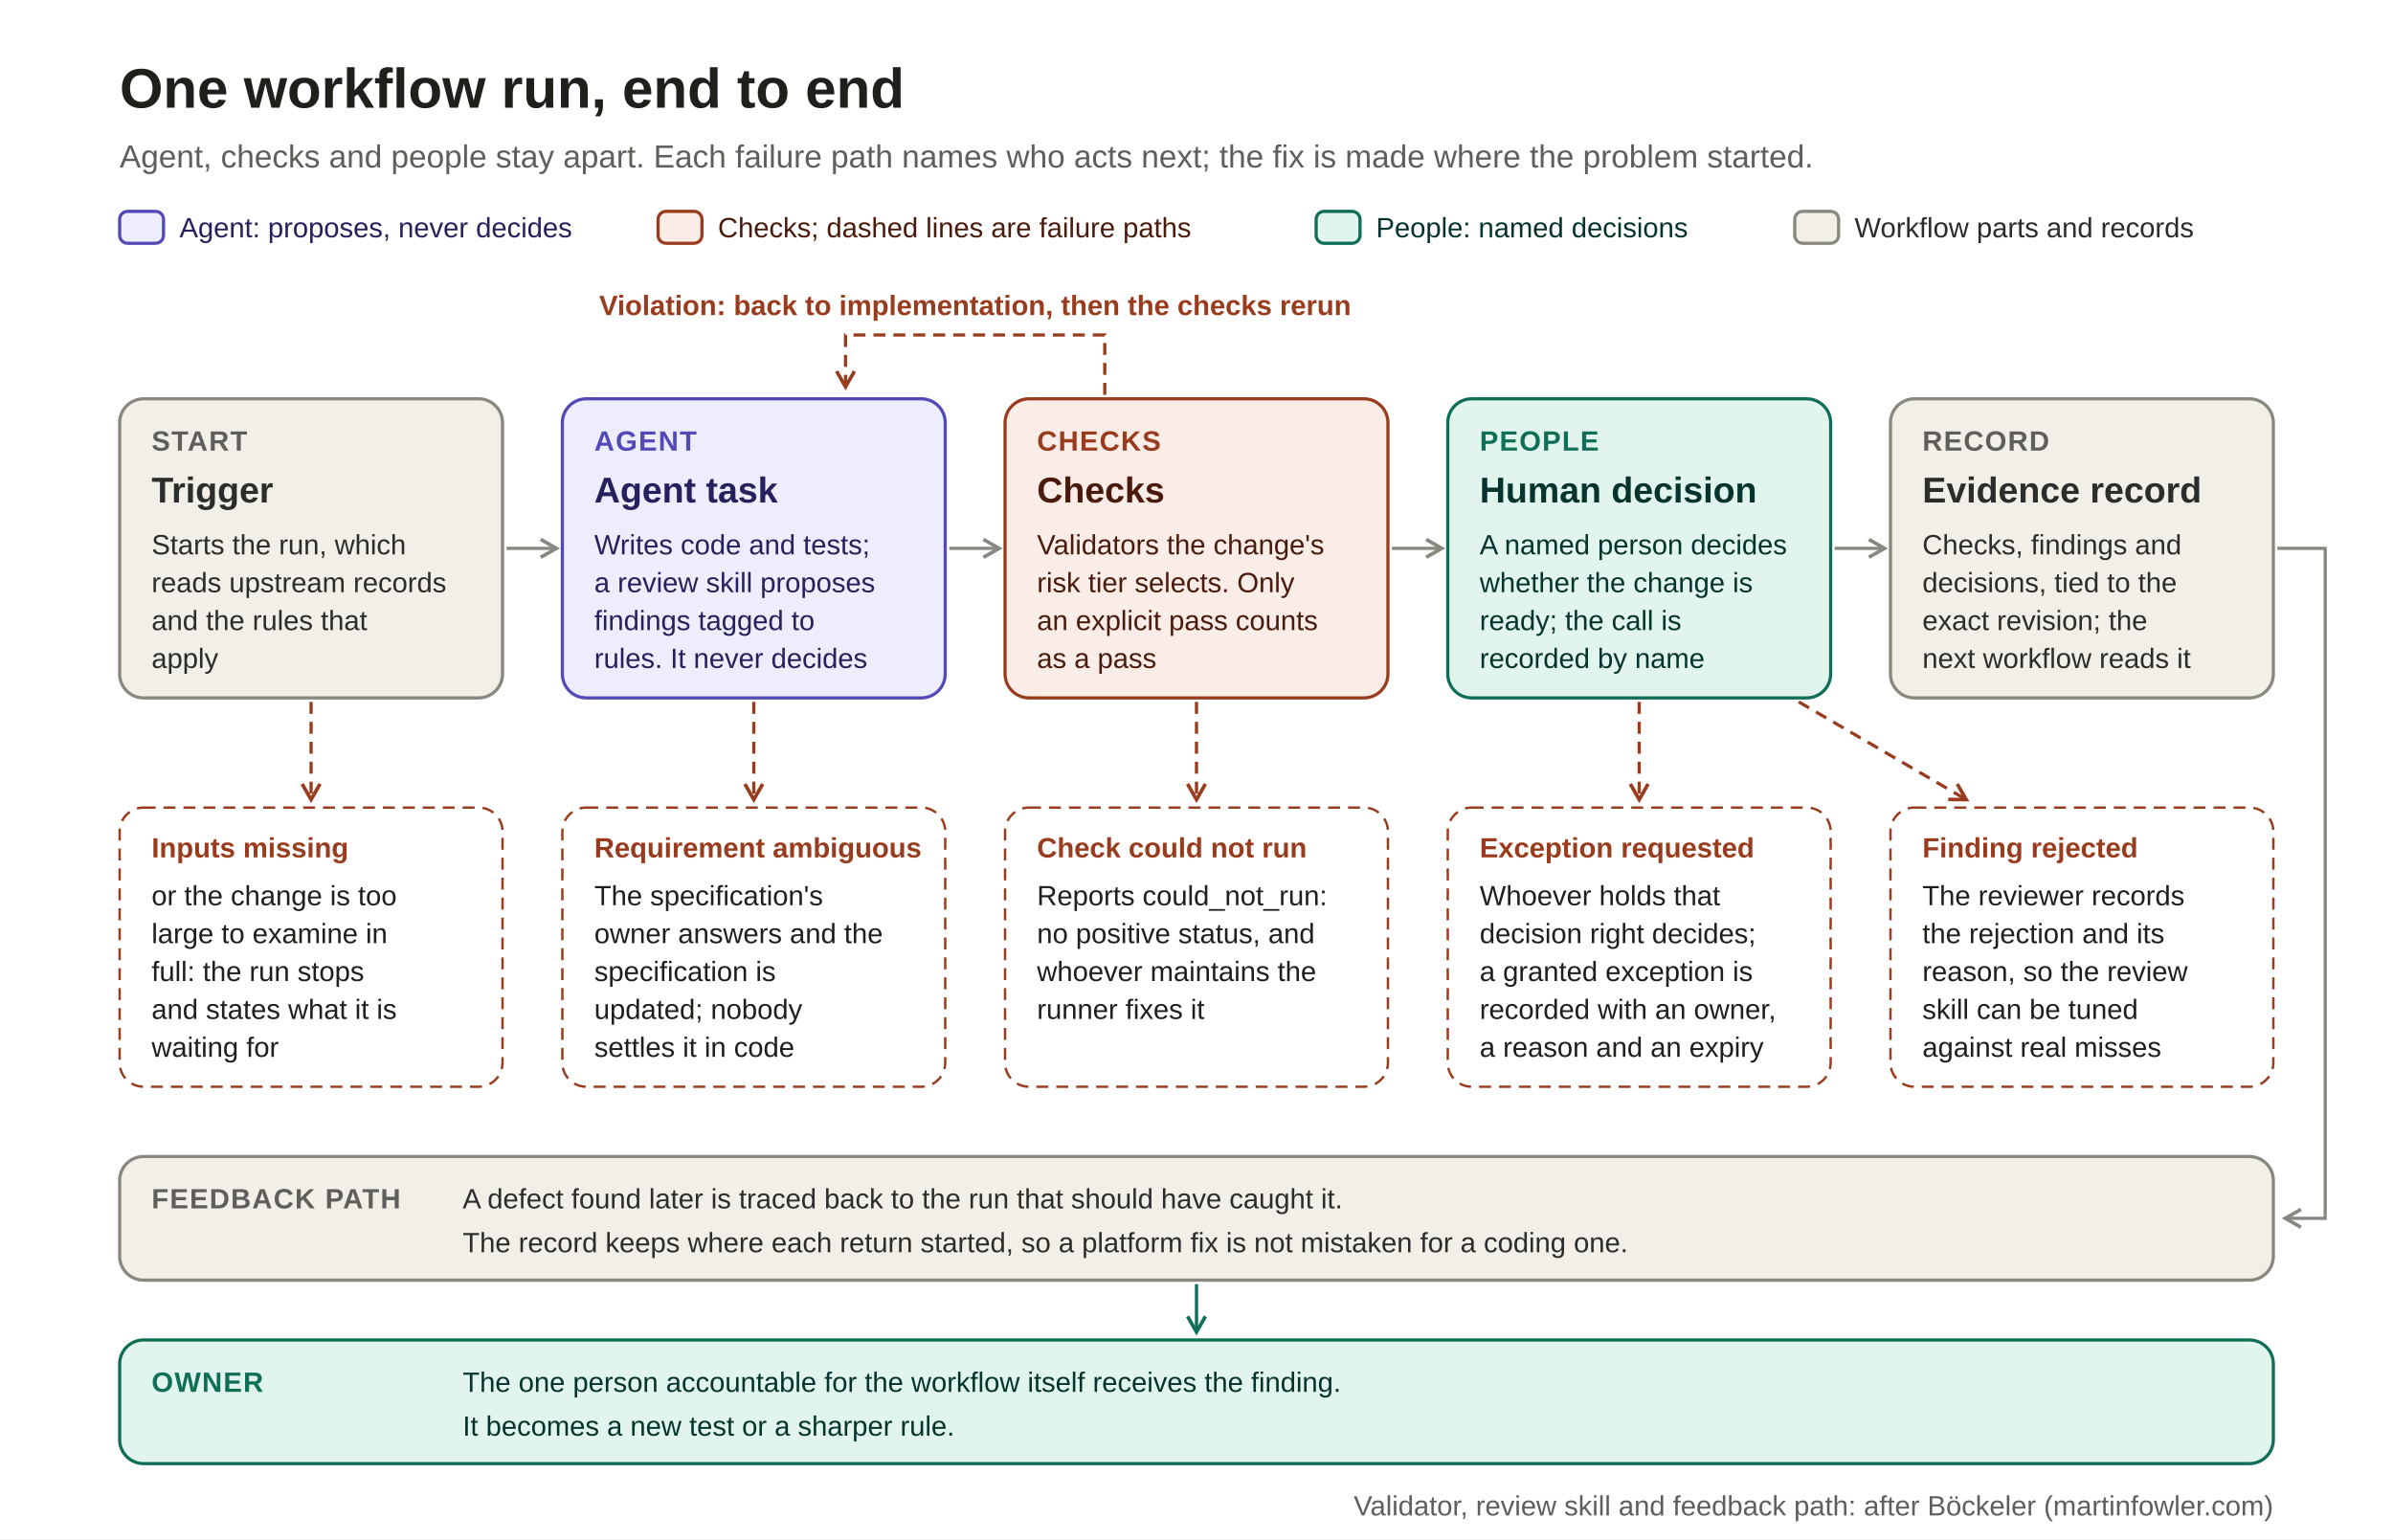
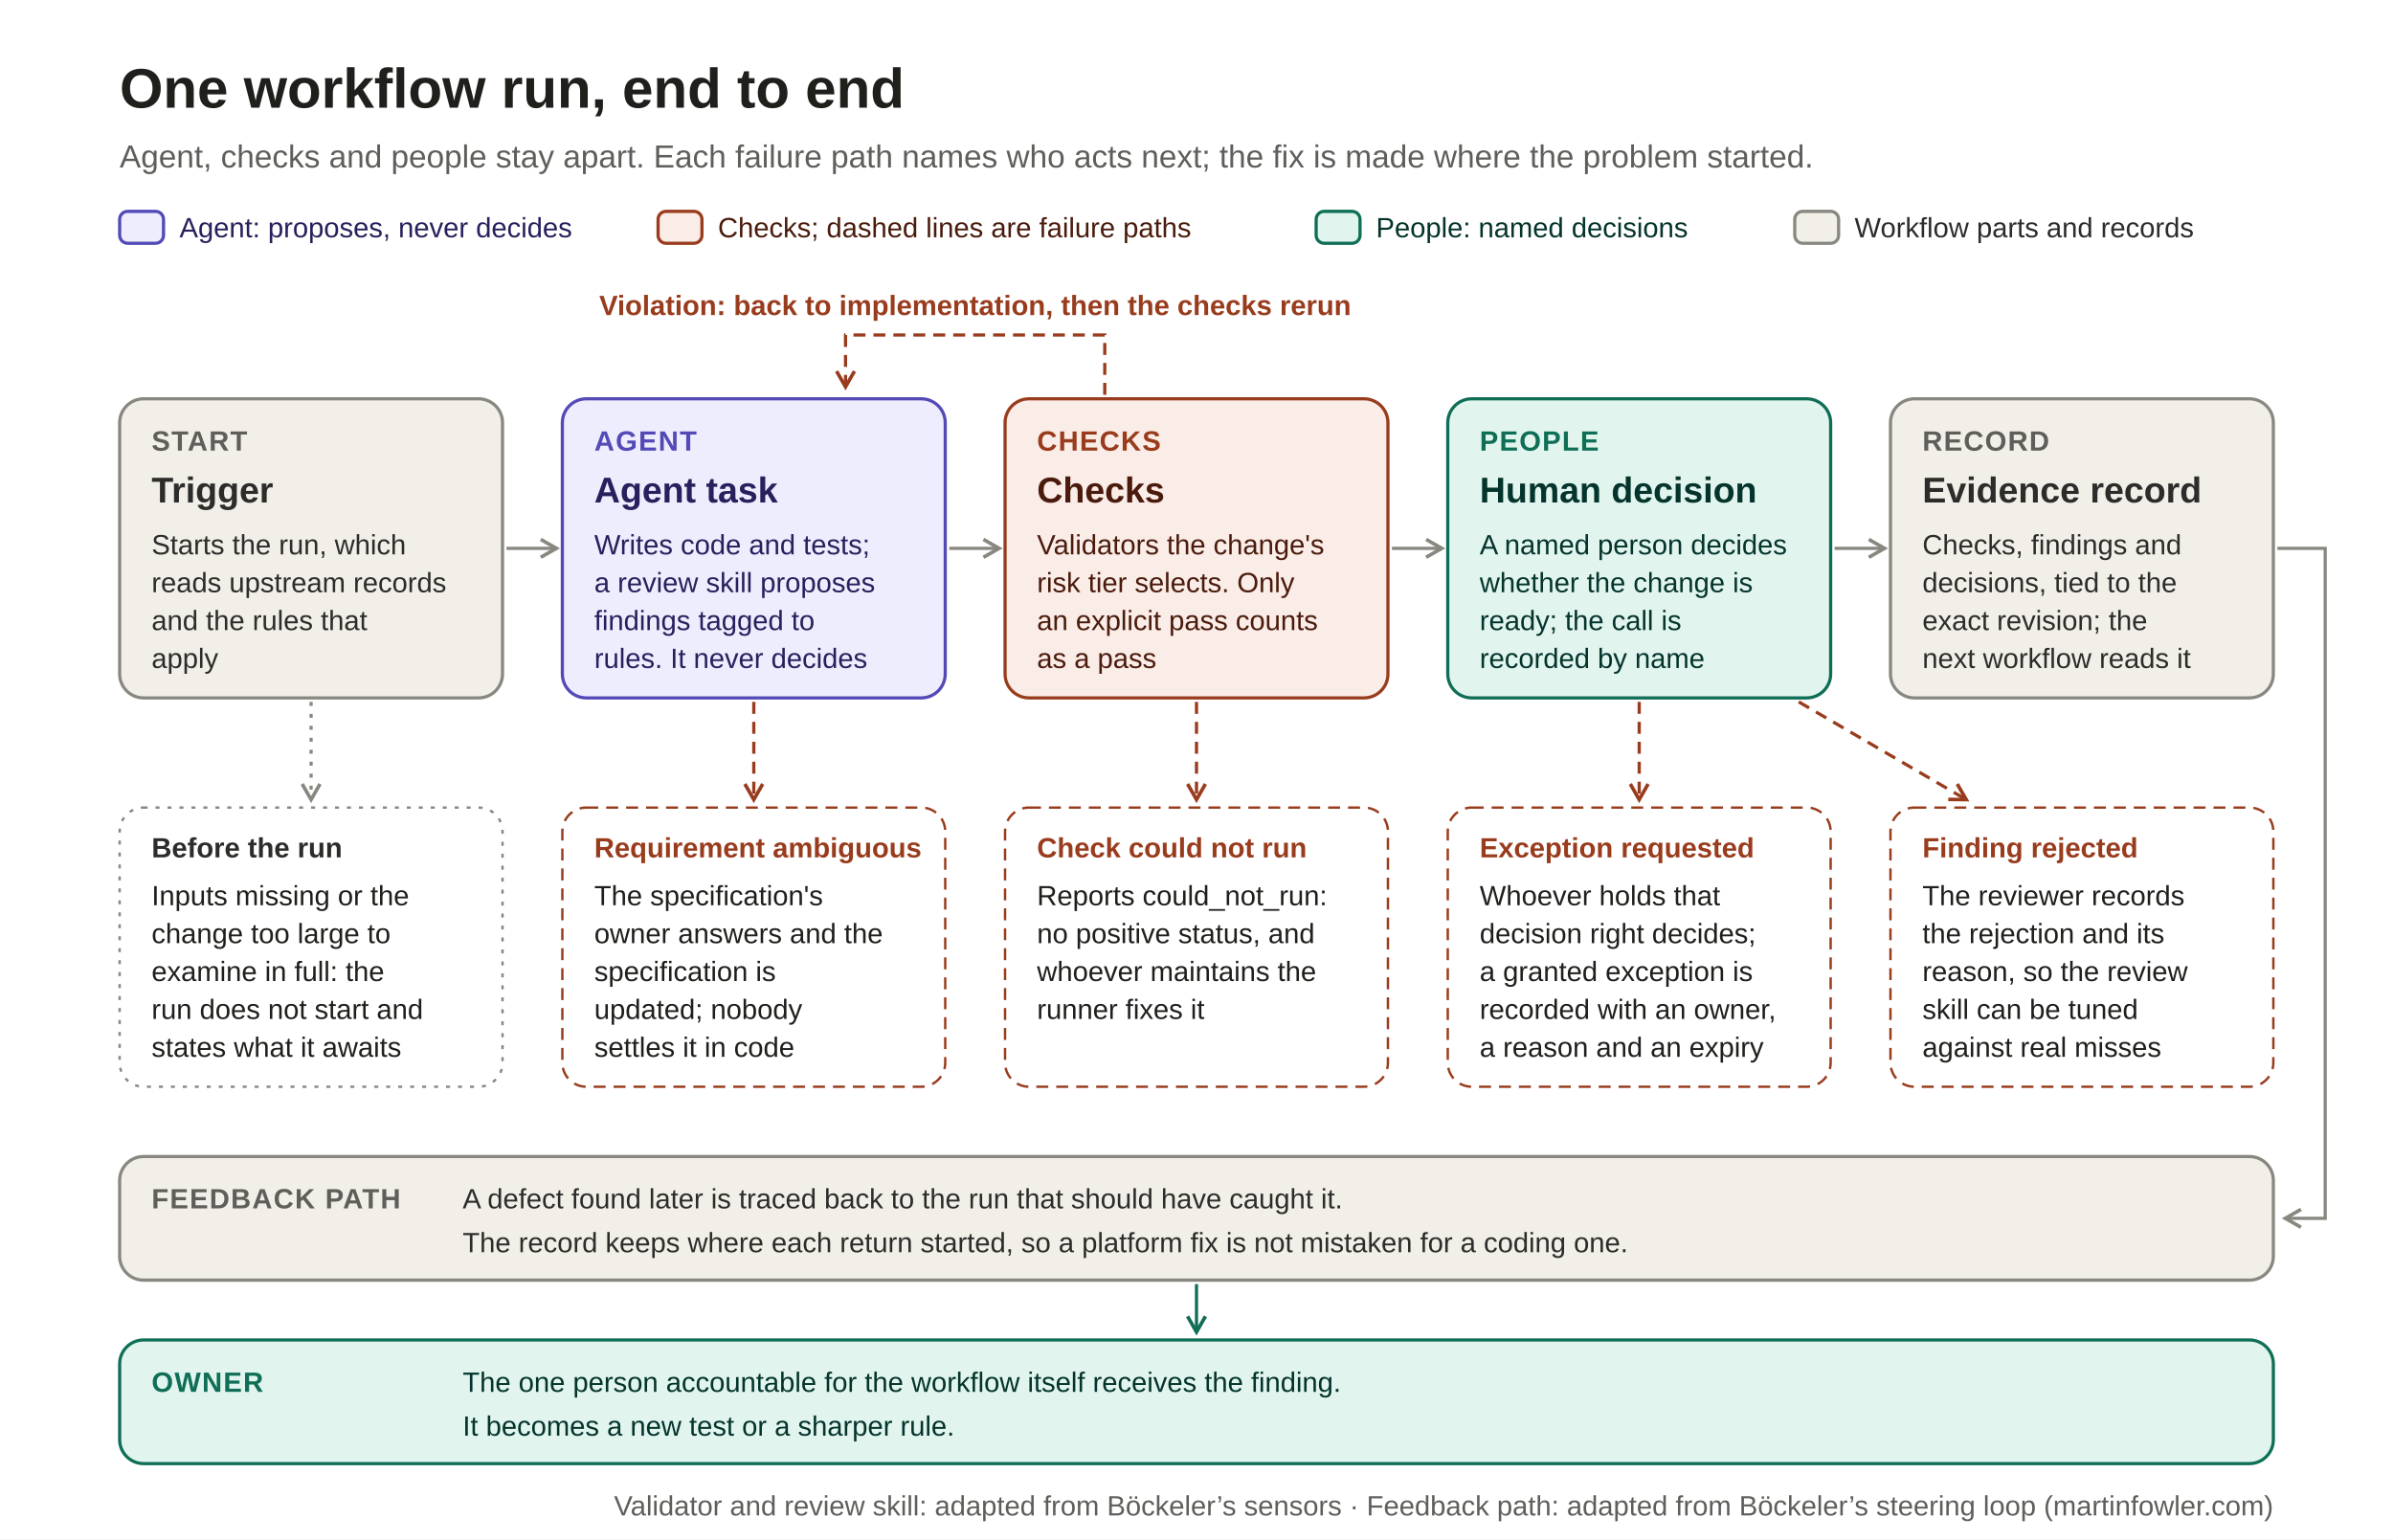
<svg xmlns="http://www.w3.org/2000/svg" width="1200" height="772" viewBox="0 0 1200 772" font-family="&quot;Liberation Sans&quot;,&quot;DejaVu Sans&quot;,Arial,sans-serif" data-references="bockeler-harness bockeler-sensors openai-harness nist-ai-rmf nist-800-53 fowler-ci dora-ai-capabilities">
  <defs>
    <marker id="a" viewBox="0 0 10 10" refX="8" refY="5" markerWidth="7" markerHeight="7" orient="auto">
      <path d="M1 1L8 5L1 9" fill="none" stroke="#888780" stroke-width="1.6" />
    </marker>
    <marker id="r" viewBox="0 0 10 10" refX="8" refY="5" markerWidth="7" markerHeight="7" orient="auto">
      <path d="M1 1L8 5L1 9" fill="none" stroke="#993C1D" stroke-width="1.6" />
    </marker>
    <marker id="t" viewBox="0 0 10 10" refX="8" refY="5" markerWidth="7" markerHeight="7" orient="auto">
      <path d="M1 1L8 5L1 9" fill="none" stroke="#0F6E56" stroke-width="1.6" />
    </marker>
  </defs>
  <rect width="1200" height="772" fill="#fff" />
  <text x="60" y="54" font-size="28" fill="#1f1f1c" font-weight="700">One workflow run, end to end</text>
  <text x="60" y="84" font-size="16" fill="#5F5E5A">Agent, checks and people stay apart. Each failure path names who acts next; the fix is made where the problem started.</text>
  <rect x="60" y="106" width="22" height="16" rx="4" fill="#EEEDFE" stroke="#534AB7" stroke-width="1.6" />
  <text x="90" y="119" font-size="14" fill="#26215C">Agent: proposes, never decides</text>
  <rect x="330" y="106" width="22" height="16" rx="4" fill="#FAECE7" stroke="#993C1D" stroke-width="1.6" />
  <text x="360" y="119" font-size="14" fill="#4A1B0C">Checks; dashed lines are failure paths</text>
  <rect x="660" y="106" width="22" height="16" rx="4" fill="#E1F5EE" stroke="#0F6E56" stroke-width="1.6" />
  <text x="690" y="119" font-size="14" fill="#04342C">People: named decisions</text>
  <rect x="900" y="106" width="22" height="16" rx="4" fill="#F1EFE8" stroke="#888780" stroke-width="1.6" />
  <text x="930" y="119" font-size="14" fill="#2C2C2A">Workflow parts and records</text>
  <path d="M554 198V168H424V194" fill="none" stroke="#993C1D" stroke-width="1.6" stroke-dasharray="6 4" marker-end="url(#r)" />
  <text x="489" y="158" font-size="14" fill="#993C1D" font-weight="700" text-anchor="middle">Violation: back to implementation, then the checks rerun</text>
  <rect x="60" y="200" width="192" height="150" rx="12" fill="#F1EFE8" stroke="#888780" stroke-width="1.6" />
  <text x="76" y="226" font-size="14" fill="#5F5E5A" font-weight="700" letter-spacing="0.6">START</text>
  <text x="76" y="252" font-size="18" fill="#2C2C2A" font-weight="700">Trigger</text>
  <text x="76" y="278" font-size="14" fill="#2C2C2A">Starts the run, which</text>
  <text x="76" y="297" font-size="14" fill="#2C2C2A">reads upstream records</text>
  <text x="76" y="316" font-size="14" fill="#2C2C2A">and the rules that</text>
  <text x="76" y="335" font-size="14" fill="#2C2C2A">apply</text>
  <line x1="254" y1="275" x2="279" y2="275" stroke="#888780" stroke-width="1.6" marker-end="url(#a)" />
  <rect x="282" y="200" width="192" height="150" rx="12" fill="#EEEDFE" stroke="#534AB7" stroke-width="1.6" />
  <text x="298" y="226" font-size="14" fill="#534AB7" font-weight="700" letter-spacing="0.6">AGENT</text>
  <text x="298" y="252" font-size="18" fill="#26215C" font-weight="700">Agent task</text>
  <text x="298" y="278" font-size="14" fill="#26215C">Writes code and tests;</text>
  <text x="298" y="297" font-size="14" fill="#26215C">a review skill proposes</text>
  <text x="298" y="316" font-size="14" fill="#26215C">findings tagged to</text>
  <text x="298" y="335" font-size="14" fill="#26215C">rules. It never decides</text>
  <line x1="476" y1="275" x2="501" y2="275" stroke="#888780" stroke-width="1.6" marker-end="url(#a)" />
  <rect x="504" y="200" width="192" height="150" rx="12" fill="#FAECE7" stroke="#993C1D" stroke-width="1.6" />
  <text x="520" y="226" font-size="14" fill="#993C1D" font-weight="700" letter-spacing="0.6">CHECKS</text>
  <text x="520" y="252" font-size="18" fill="#4A1B0C" font-weight="700">Checks</text>
  <text x="520" y="278" font-size="14" fill="#4A1B0C">Validators the change's</text>
  <text x="520" y="297" font-size="14" fill="#4A1B0C">risk tier selects. Only</text>
  <text x="520" y="316" font-size="14" fill="#4A1B0C">an explicit pass counts</text>
  <text x="520" y="335" font-size="14" fill="#4A1B0C">as a pass</text>
  <line x1="698" y1="275" x2="723" y2="275" stroke="#888780" stroke-width="1.6" marker-end="url(#a)" />
  <rect x="726" y="200" width="192" height="150" rx="12" fill="#E1F5EE" stroke="#0F6E56" stroke-width="1.6" />
  <text x="742" y="226" font-size="14" fill="#0F6E56" font-weight="700" letter-spacing="0.6">PEOPLE</text>
  <text x="742" y="252" font-size="18" fill="#04342C" font-weight="700">Human decision</text>
  <text x="742" y="278" font-size="14" fill="#04342C">A named person decides</text>
  <text x="742" y="297" font-size="14" fill="#04342C">whether the change is</text>
  <text x="742" y="316" font-size="14" fill="#04342C">ready; the call is</text>
  <text x="742" y="335" font-size="14" fill="#04342C">recorded by name</text>
  <line x1="920" y1="275" x2="945" y2="275" stroke="#888780" stroke-width="1.6" marker-end="url(#a)" />
  <rect x="948" y="200" width="192" height="150" rx="12" fill="#F1EFE8" stroke="#888780" stroke-width="1.6" />
  <text x="964" y="226" font-size="14" fill="#5F5E5A" font-weight="700" letter-spacing="0.6">RECORD</text>
  <text x="964" y="252" font-size="18" fill="#2C2C2A" font-weight="700">Evidence record</text>
  <text x="964" y="278" font-size="14" fill="#2C2C2A">Checks, findings and</text>
  <text x="964" y="297" font-size="14" fill="#2C2C2A">decisions, tied to the</text>
  <text x="964" y="316" font-size="14" fill="#2C2C2A">exact revision; the</text>
  <text x="964" y="335" font-size="14" fill="#2C2C2A">next workflow reads it</text>
-   <line x1="156" y1="352" x2="156" y2="401" stroke="#993C1D" stroke-width="1.6" stroke-dasharray="6 4" marker-end="url(#r)" />
+   <line x1="156" y1="352" x2="156" y2="401" stroke="#888780" stroke-width="1.6" stroke-dasharray="2 4" marker-end="url(#a)" />
  <line x1="378" y1="352" x2="378" y2="401" stroke="#993C1D" stroke-width="1.6" stroke-dasharray="6 4" marker-end="url(#r)" />
  <line x1="600" y1="352" x2="600" y2="401" stroke="#993C1D" stroke-width="1.6" stroke-dasharray="6 4" marker-end="url(#r)" />
  <line x1="822" y1="352" x2="822" y2="401" stroke="#993C1D" stroke-width="1.6" stroke-dasharray="6 4" marker-end="url(#r)" />
  <line x1="902" y1="352" x2="986" y2="401" stroke="#993C1D" stroke-width="1.6" stroke-dasharray="6 4" marker-end="url(#r)" />
-   <rect x="60" y="405" width="192" height="140" rx="12" fill="#fff" stroke="#993C1D" stroke-width="1.2" stroke-dasharray="6 4" />
-   <text x="76" y="430" font-size="14" fill="#993C1D" font-weight="700">Inputs missing</text>
-   <text x="76" y="454" font-size="14" fill="#1f1f1c">or the change is too</text>
-   <text x="76" y="473" font-size="14" fill="#1f1f1c">large to examine in</text>
-   <text x="76" y="492" font-size="14" fill="#1f1f1c">full: the run stops</text>
-   <text x="76" y="511" font-size="14" fill="#1f1f1c">and states what it is</text>
-   <text x="76" y="530" font-size="14" fill="#1f1f1c">waiting for</text>
+   <rect x="60" y="405" width="192" height="140" rx="12" fill="#fff" stroke="#888780" stroke-width="1.2" stroke-dasharray="2 4" />
+   <text x="76" y="430" font-size="14" fill="#2C2C2A" font-weight="700">Before the run</text>
+   <text x="76" y="454" font-size="14" fill="#1f1f1c">Inputs missing or the</text>
+   <text x="76" y="473" font-size="14" fill="#1f1f1c">change too large to</text>
+   <text x="76" y="492" font-size="14" fill="#1f1f1c">examine in full: the</text>
+   <text x="76" y="511" font-size="14" fill="#1f1f1c">run does not start and</text>
+   <text x="76" y="530" font-size="14" fill="#1f1f1c">states what it awaits</text>
  <rect x="282" y="405" width="192" height="140" rx="12" fill="#fff" stroke="#993C1D" stroke-width="1.2" stroke-dasharray="6 4" />
  <text x="298" y="430" font-size="14" fill="#993C1D" font-weight="700">Requirement ambiguous</text>
  <text x="298" y="454" font-size="14" fill="#1f1f1c">The specification's</text>
  <text x="298" y="473" font-size="14" fill="#1f1f1c">owner answers and the</text>
  <text x="298" y="492" font-size="14" fill="#1f1f1c">specification is</text>
  <text x="298" y="511" font-size="14" fill="#1f1f1c">updated; nobody</text>
  <text x="298" y="530" font-size="14" fill="#1f1f1c">settles it in code</text>
  <rect x="504" y="405" width="192" height="140" rx="12" fill="#fff" stroke="#993C1D" stroke-width="1.2" stroke-dasharray="6 4" />
  <text x="520" y="430" font-size="14" fill="#993C1D" font-weight="700">Check could not run</text>
  <text x="520" y="454" font-size="14" fill="#1f1f1c">Reports could_not_run:</text>
  <text x="520" y="473" font-size="14" fill="#1f1f1c">no positive status, and</text>
  <text x="520" y="492" font-size="14" fill="#1f1f1c">whoever maintains the</text>
  <text x="520" y="511" font-size="14" fill="#1f1f1c">runner fixes it</text>
  <rect x="726" y="405" width="192" height="140" rx="12" fill="#fff" stroke="#993C1D" stroke-width="1.2" stroke-dasharray="6 4" />
  <text x="742" y="430" font-size="14" fill="#993C1D" font-weight="700">Exception requested</text>
  <text x="742" y="454" font-size="14" fill="#1f1f1c">Whoever holds that</text>
  <text x="742" y="473" font-size="14" fill="#1f1f1c">decision right decides;</text>
  <text x="742" y="492" font-size="14" fill="#1f1f1c">a granted exception is</text>
  <text x="742" y="511" font-size="14" fill="#1f1f1c">recorded with an owner,</text>
  <text x="742" y="530" font-size="14" fill="#1f1f1c">a reason and an expiry</text>
  <rect x="948" y="405" width="192" height="140" rx="12" fill="#fff" stroke="#993C1D" stroke-width="1.2" stroke-dasharray="6 4" />
  <text x="964" y="430" font-size="14" fill="#993C1D" font-weight="700">Finding rejected</text>
  <text x="964" y="454" font-size="14" fill="#1f1f1c">The reviewer records</text>
  <text x="964" y="473" font-size="14" fill="#1f1f1c">the rejection and its</text>
  <text x="964" y="492" font-size="14" fill="#1f1f1c">reason, so the review</text>
  <text x="964" y="511" font-size="14" fill="#1f1f1c">skill can be tuned</text>
  <text x="964" y="530" font-size="14" fill="#1f1f1c">against real misses</text>
  <path d="M1142 275H1166V611H1146" fill="none" stroke="#888780" stroke-width="1.6" marker-end="url(#a)" />
  <rect x="60" y="580" width="1080" height="62" rx="12" fill="#F1EFE8" stroke="#888780" stroke-width="1.6" />
  <text x="76" y="606" font-size="14" fill="#5F5E5A" font-weight="700" letter-spacing="0.6">FEEDBACK PATH</text>
  <text x="232" y="606" font-size="14" fill="#2C2C2A">A defect found later is traced back to the run that should have caught it.</text>
  <text x="232" y="628" font-size="14" fill="#2C2C2A">The record keeps where each return started, so a platform fix is not mistaken for a coding one.</text>
  <line x1="600" y1="644" x2="600" y2="668" stroke="#0F6E56" stroke-width="1.6" marker-end="url(#t)" />
  <rect x="60" y="672" width="1080" height="62" rx="12" fill="#E1F5EE" stroke="#0F6E56" stroke-width="1.6" />
  <text x="76" y="698" font-size="14" fill="#0F6E56" font-weight="700" letter-spacing="0.6">OWNER</text>
  <text x="232" y="698" font-size="14" fill="#04342C">The one person accountable for the workflow itself receives the finding.</text>
  <text x="232" y="720" font-size="14" fill="#04342C">It becomes a new test or a sharper rule.</text>
-   <text class="credit" data-references="bockeler-harness bockeler-sensors" x="1140" y="760" font-size="14" fill="#5F5E5A" text-anchor="end">Validator, review skill and feedback path: after Böckeler (martinfowler.com)</text>
+   <text class="credit" data-references="bockeler-harness bockeler-sensors" x="1140" y="760" font-size="14" fill="#5F5E5A" text-anchor="end">Validator and review skill: adapted from Böckeler’s sensors · Feedback path: adapted from Böckeler’s steering loop (martinfowler.com)</text>
</svg>
